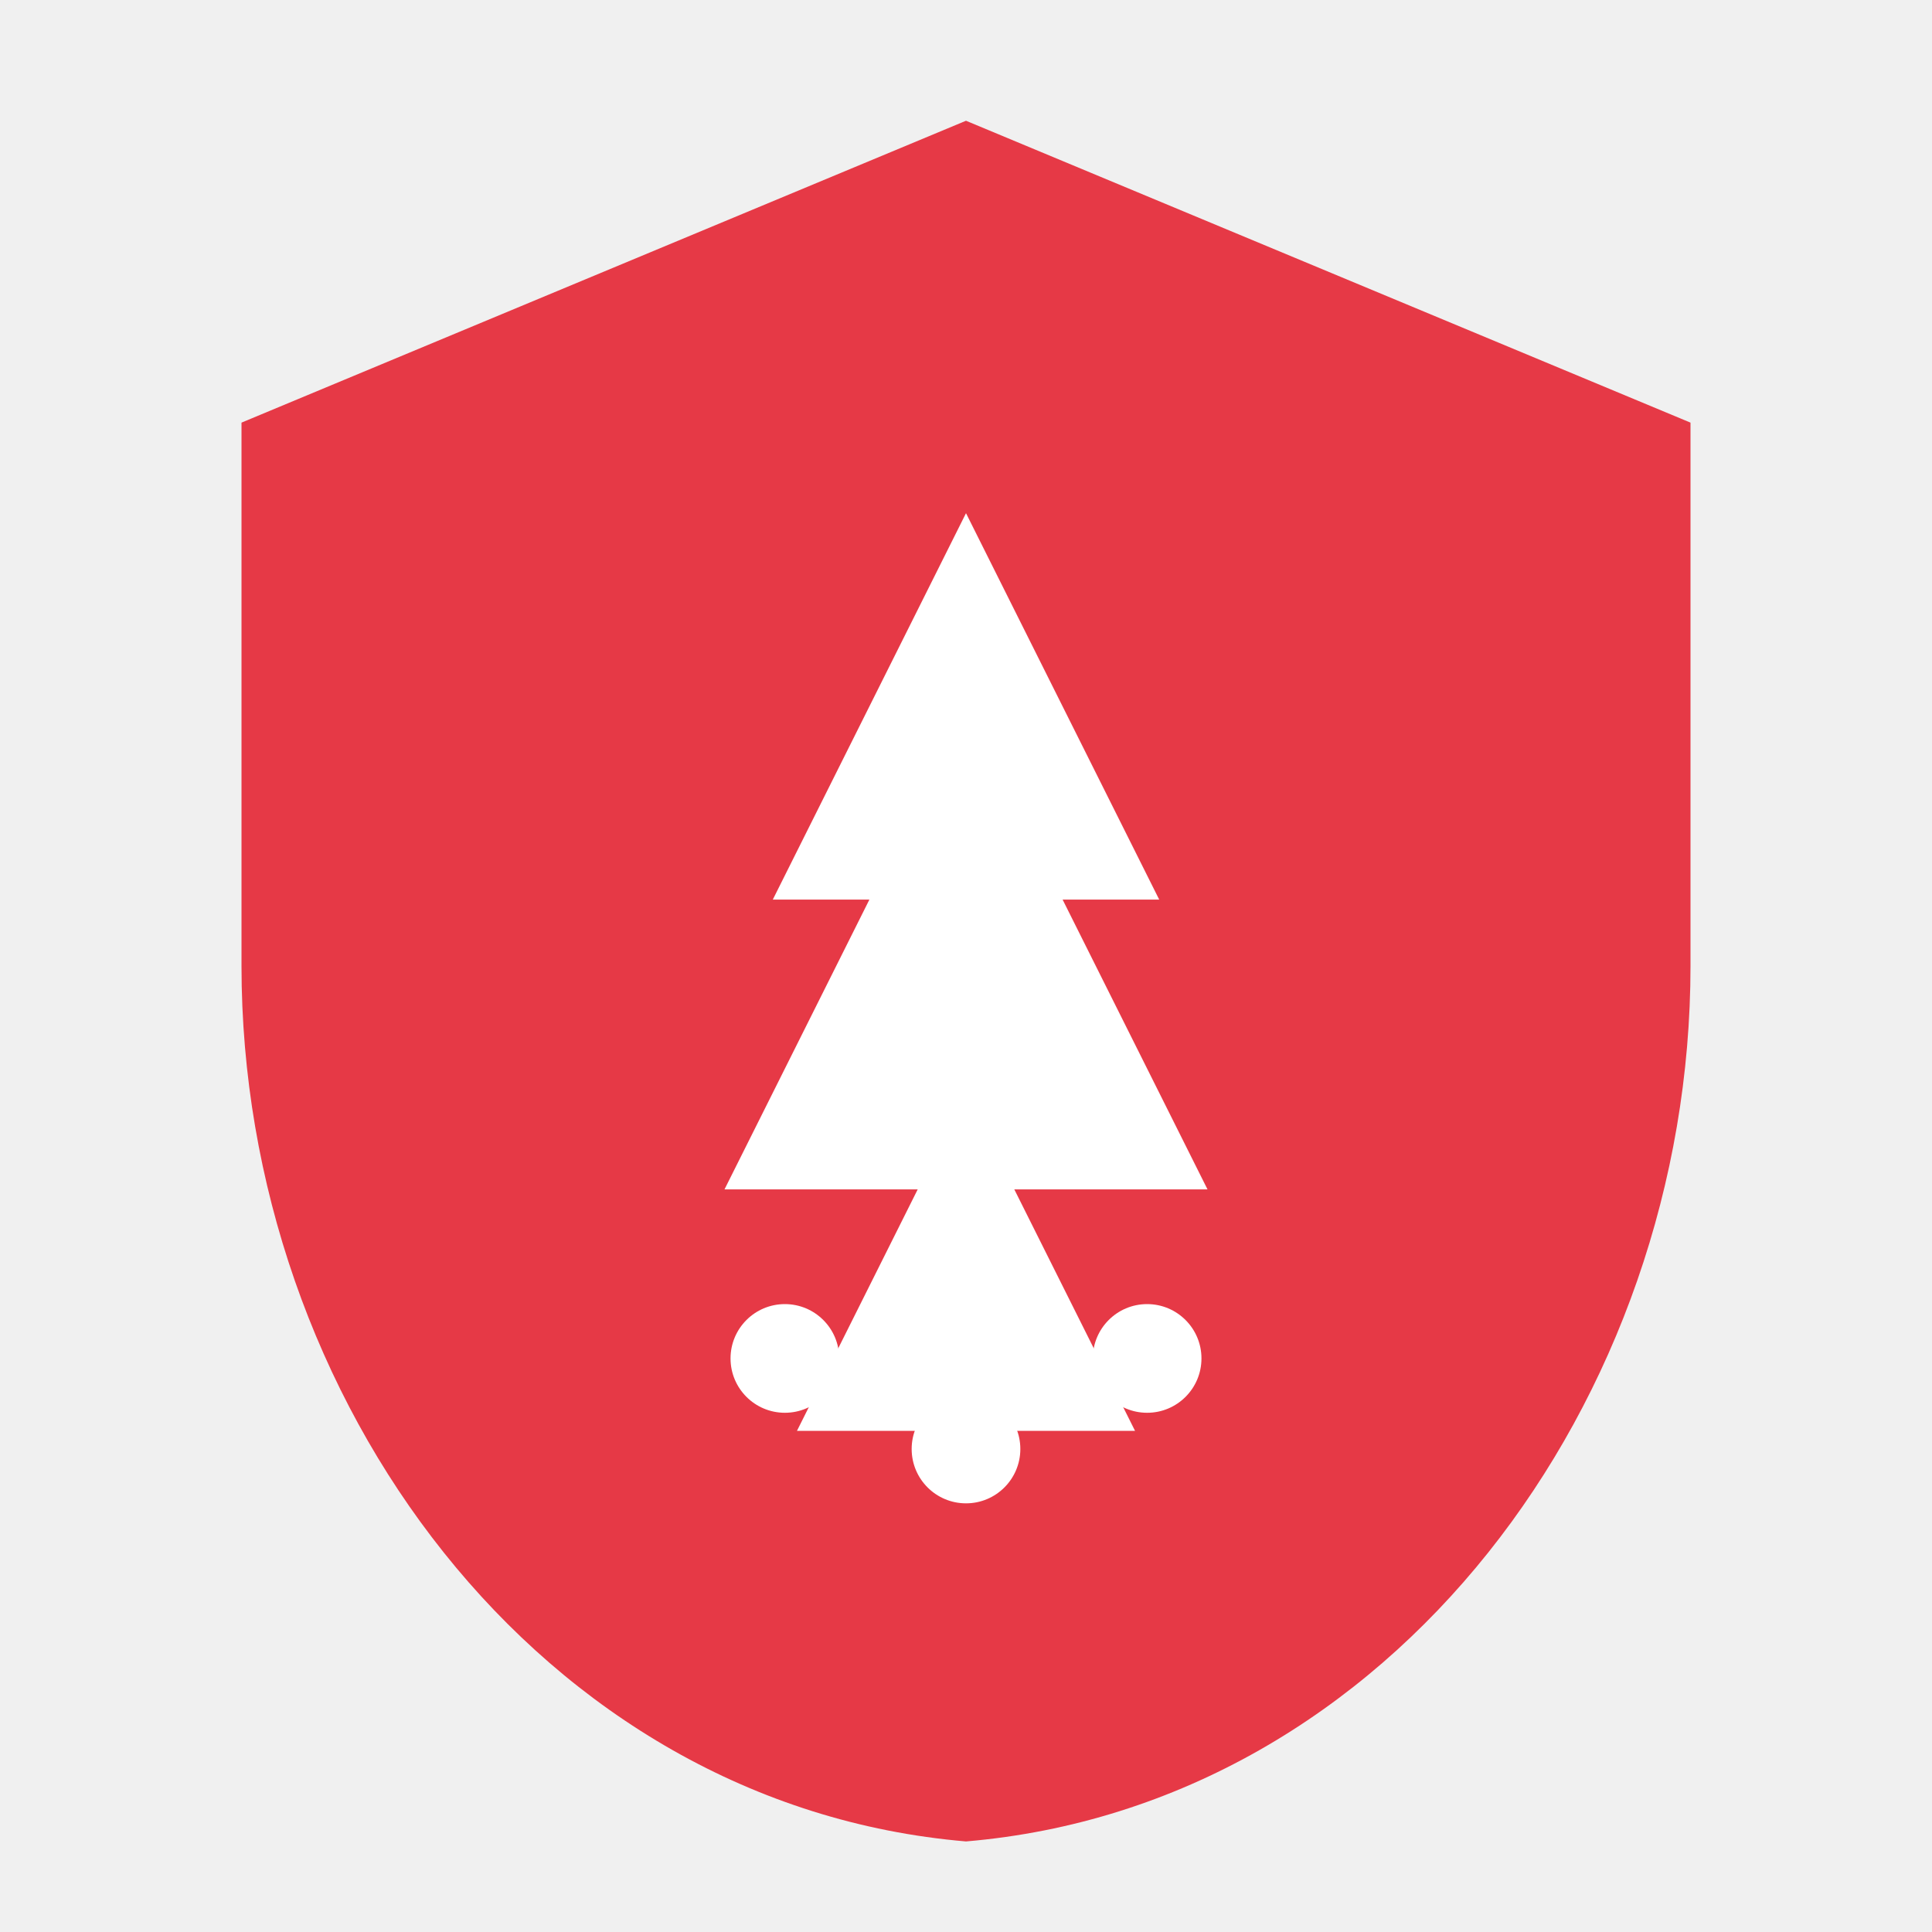
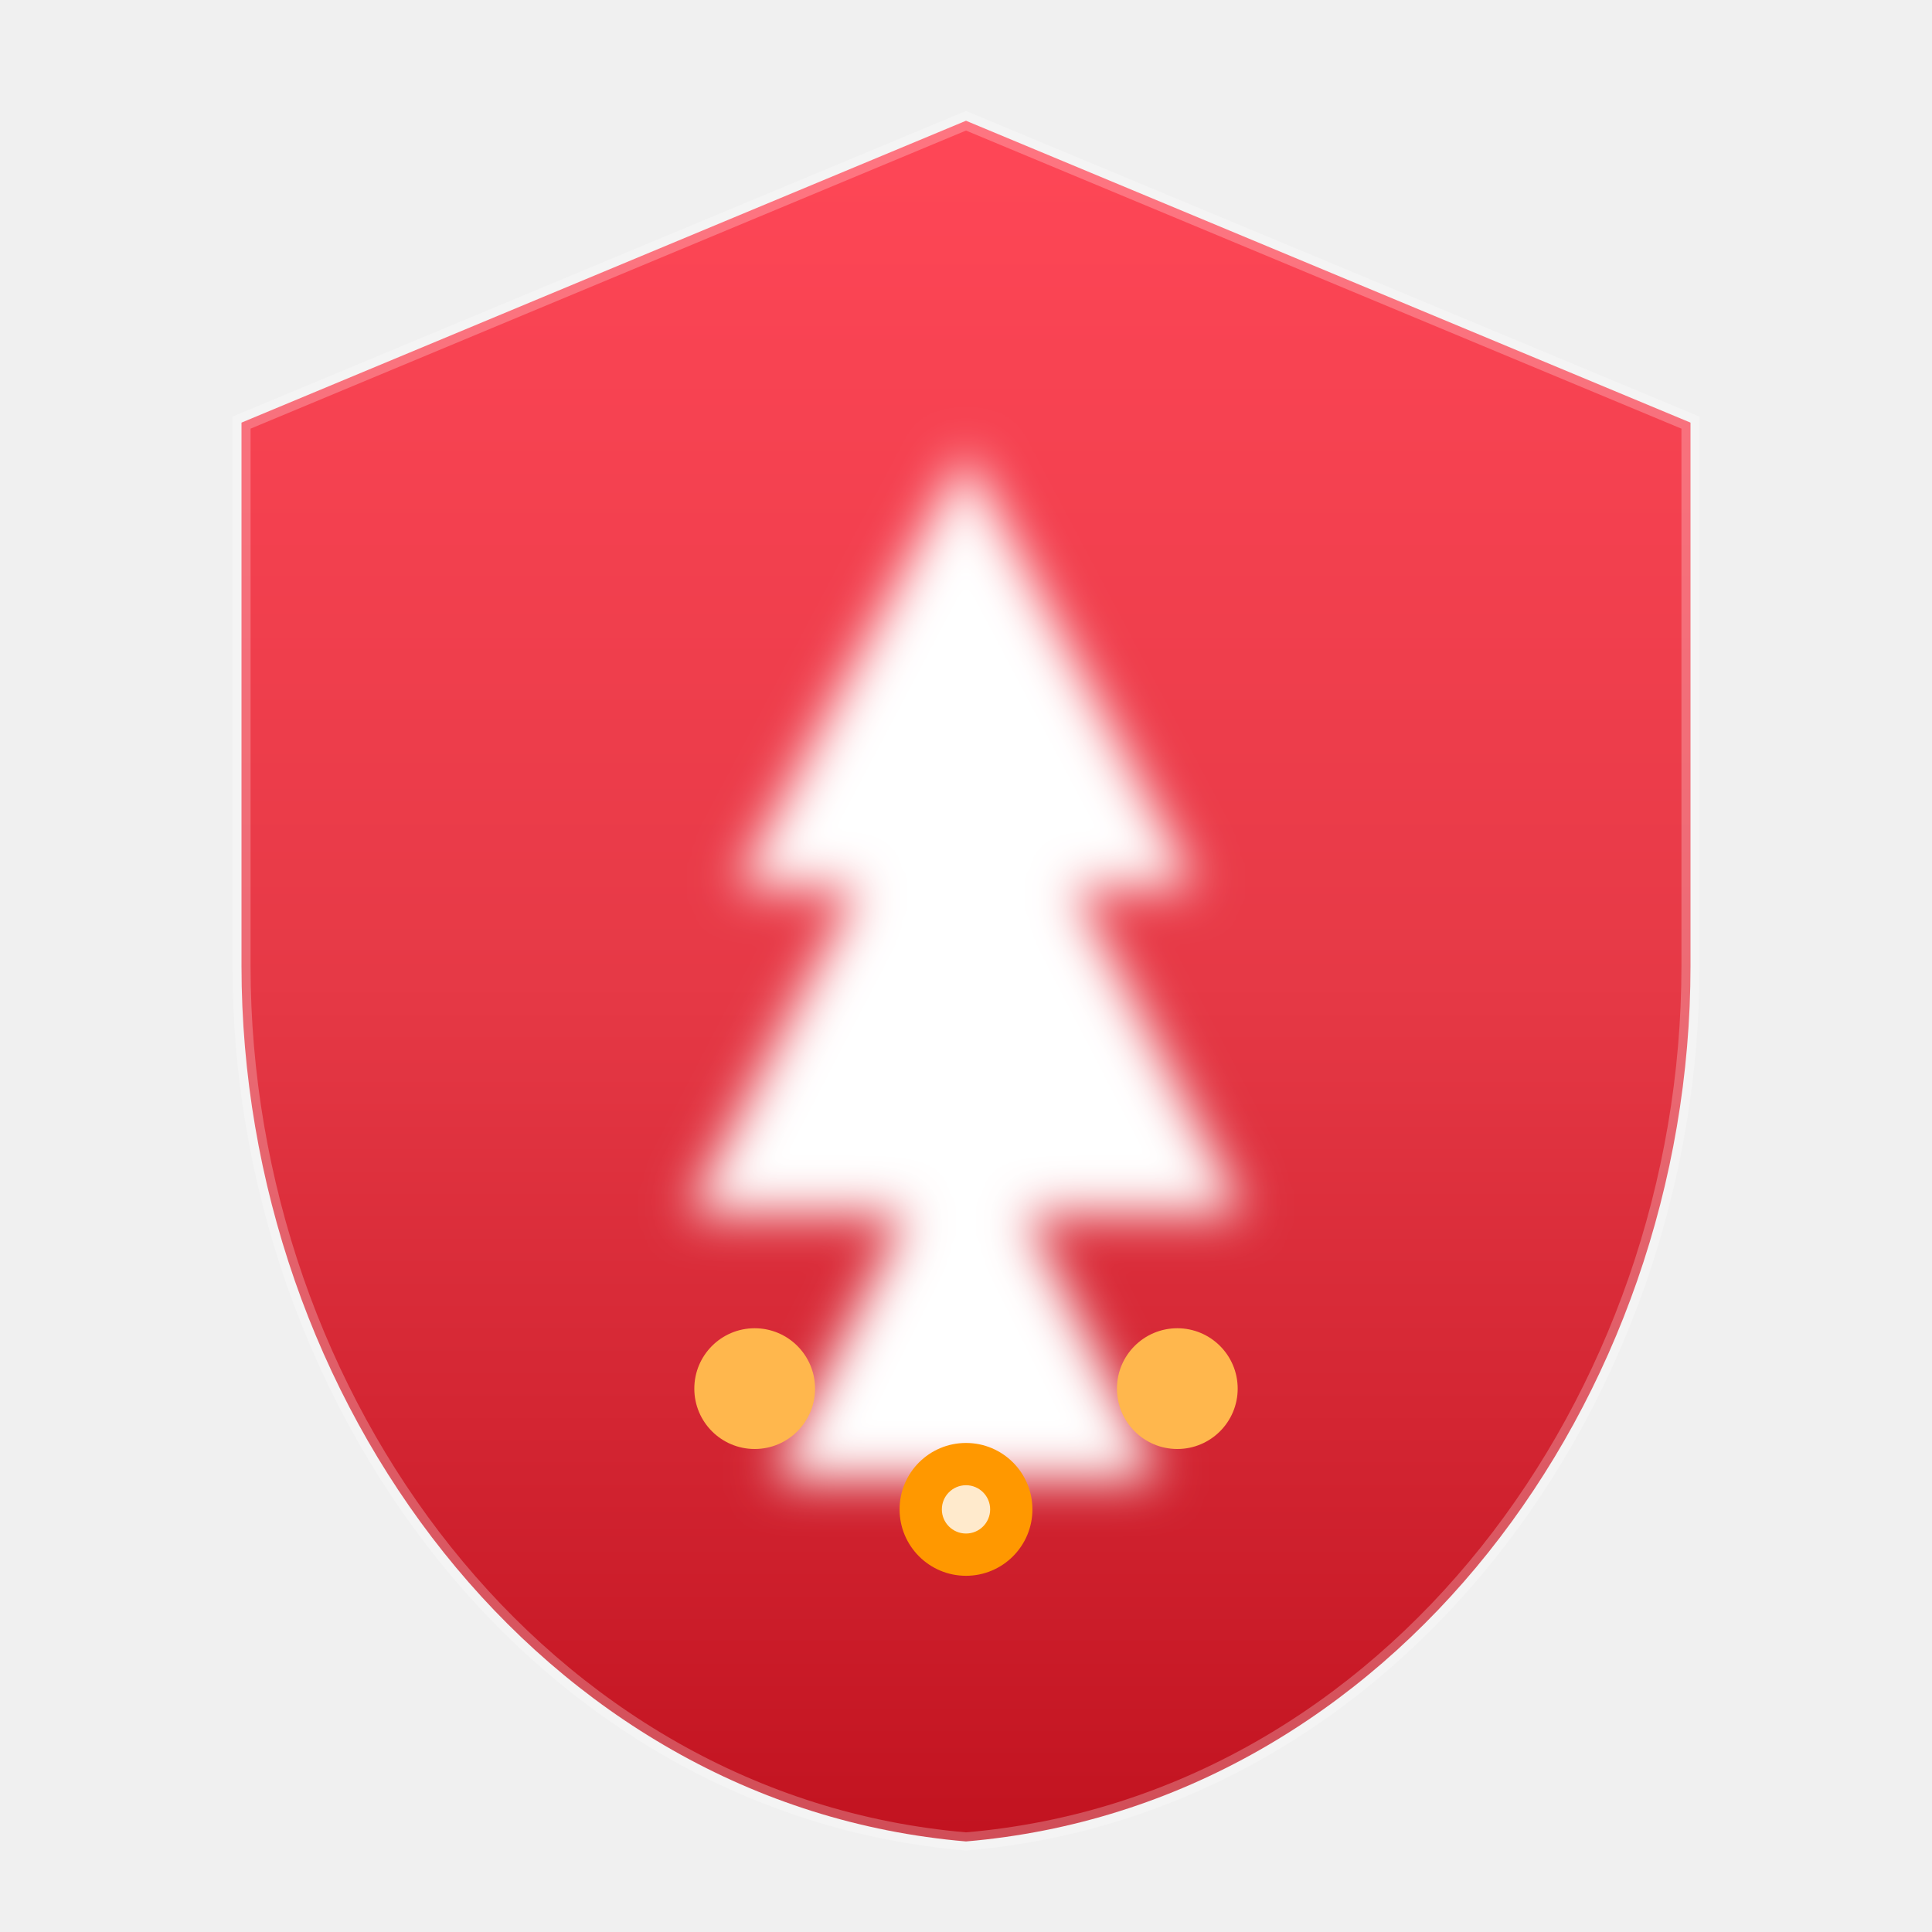
<svg xmlns="http://www.w3.org/2000/svg" viewBox="0 0 32 32" fill="none">
-   <path d="M16 2L4 7v9c0 7.18 4.94 13.9 12 14.5 7.06-.6 12-7.32 12-14.5V7L16 2z" fill="#E63946" />
-   <path d="M16 8.5l-3.2 6.4h1.6l-2.4 4.8h3.2l-2 4h5.6l-2-4h3.2l-2.4-4.8h1.6L16 8.5z" fill="#fff" />
-   <circle cx="13" cy="22.5" fill="#fff" r="0.9" />
-   <circle cx="19" cy="22.5" fill="#fff" r="0.9" />
-   <circle cx="16" cy="24" fill="#fff" r="0.9" />
+   <defs>
+     <linearGradient id="s" x1="0" y1="0" x2="0" y2="1">
+       <stop offset="0%" stop-color="#ff4757" />
+       <stop offset="50%" stop-color="#E63946" />
+       <stop offset="100%" stop-color="#c1121f" />
+     </linearGradient>
+     <filter id="g">
+       <feGaussianBlur stdDeviation="0.4" />
+     </filter>
+   </defs>
+   <path d="M16 2L4 7v9c0 7.18 4.94 13.9 12 14.5 7.06-.6 12-7.32 12-14.5V7L16 2z" fill="url(#s)" />
+   <path d="M16 2L4 7v9c0 7.18 4.94 13.9 12 14.5 7.06-.6 12-7.32 12-14.5V7L16 2z" fill="none" stroke="#fff" stroke-width="0.3" stroke-opacity="0.25" />
+   <path d="M16 7.5l-3.8 7.2h2l-2.8 5.4h3.6l-2.2 4.4h6.4l-2.2-4.4h3.6l-2.8-5.4h2L16 7.5z" fill="#fff" filter="url(#g)" />
+   <circle cx="12.5" cy="23" fill="#ffb74d" r="1" />
+   <circle cx="19.5" cy="23" fill="#ffb74d" r="1" />
+   <circle cx="16" cy="25" fill="#ff9800" r="1.1" />
+   <circle cx="16" cy="25" fill="#fff" r="0.4" opacity="0.8" />
</svg>
